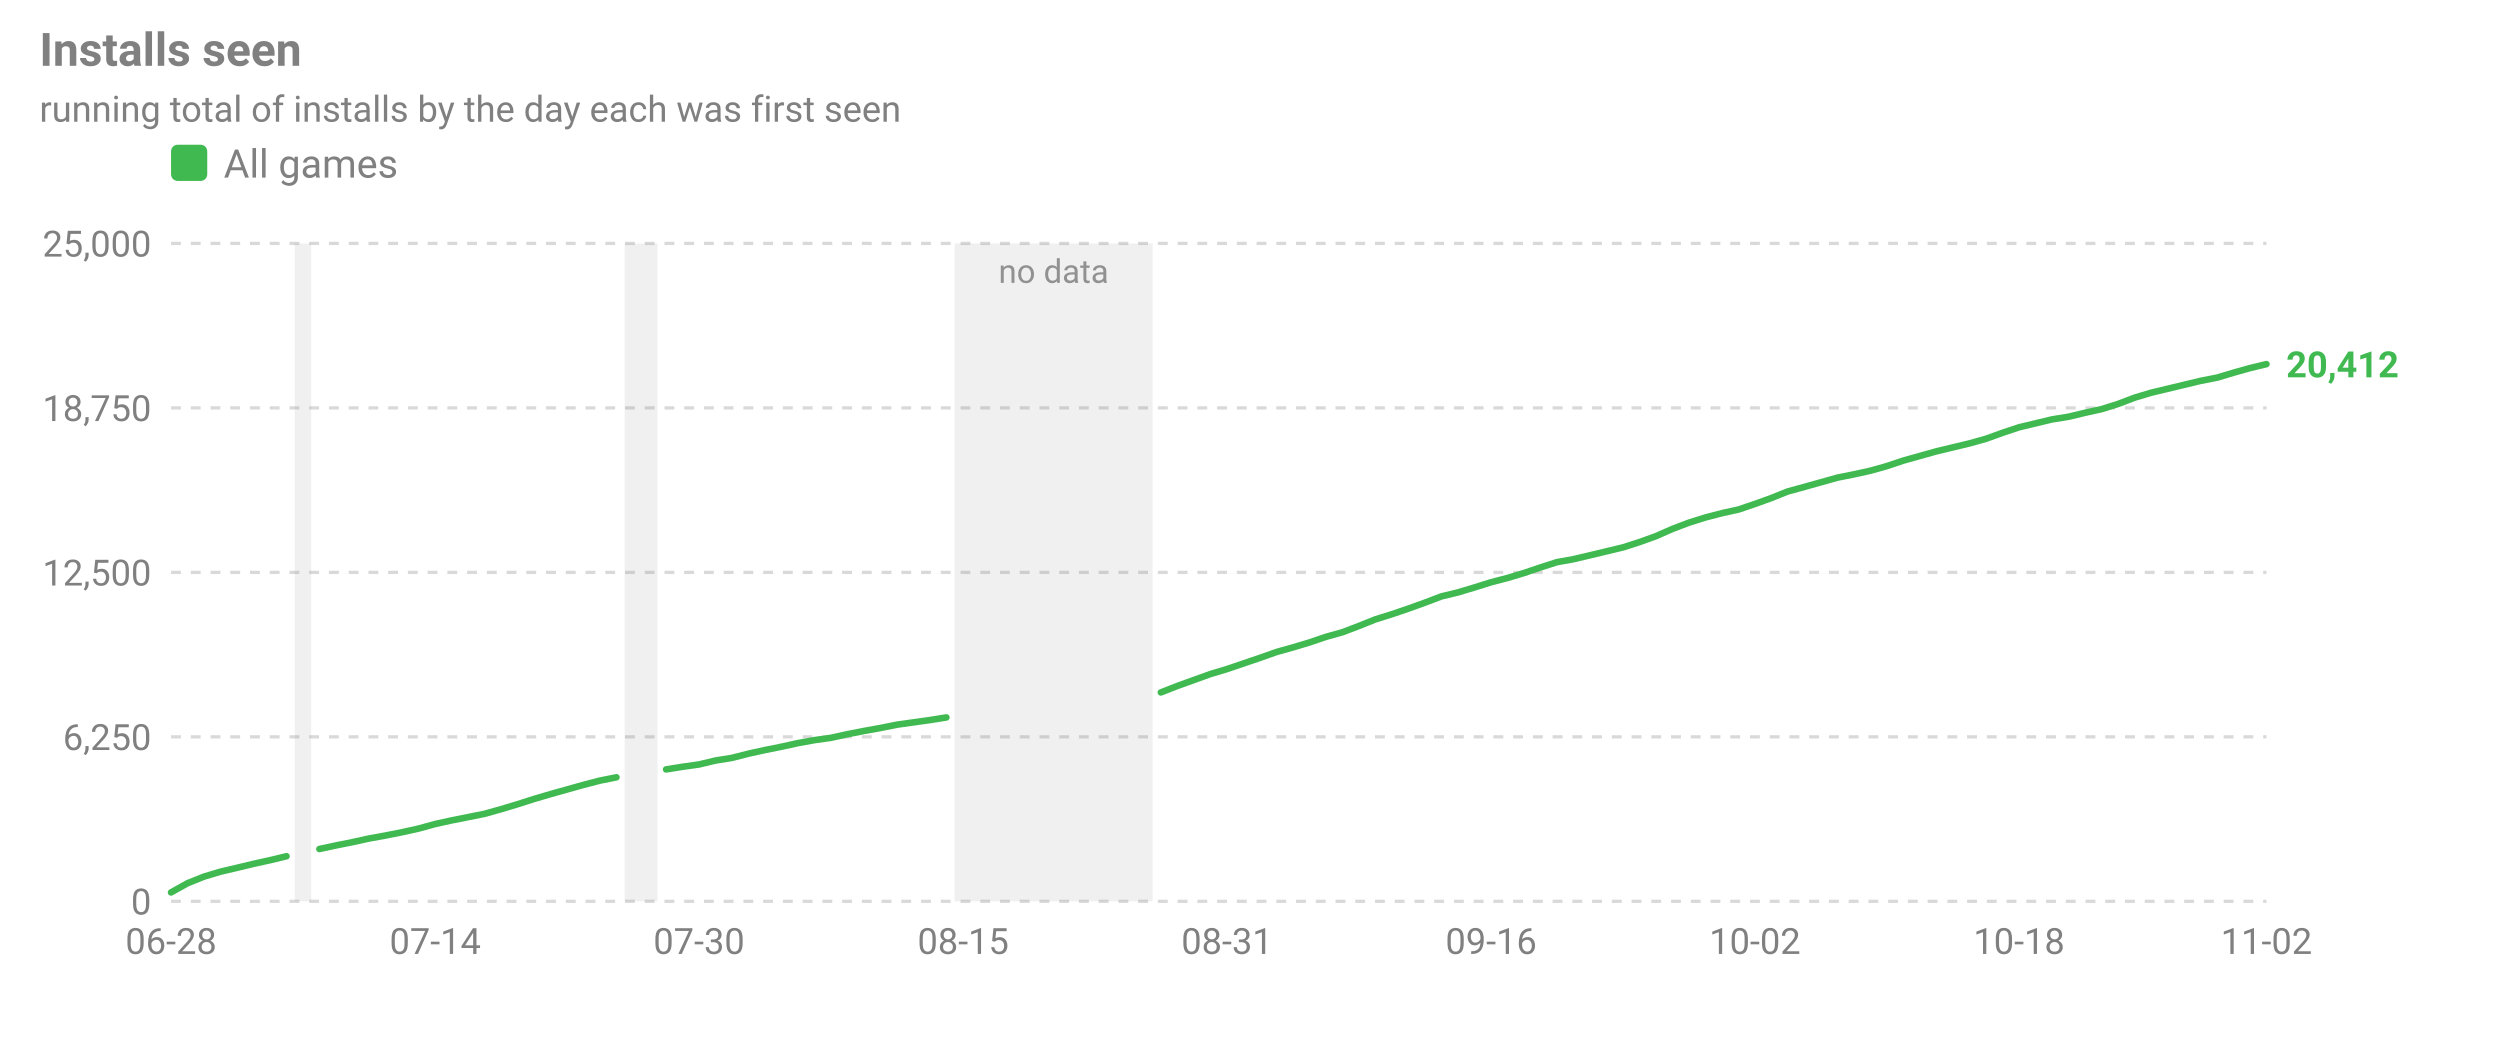
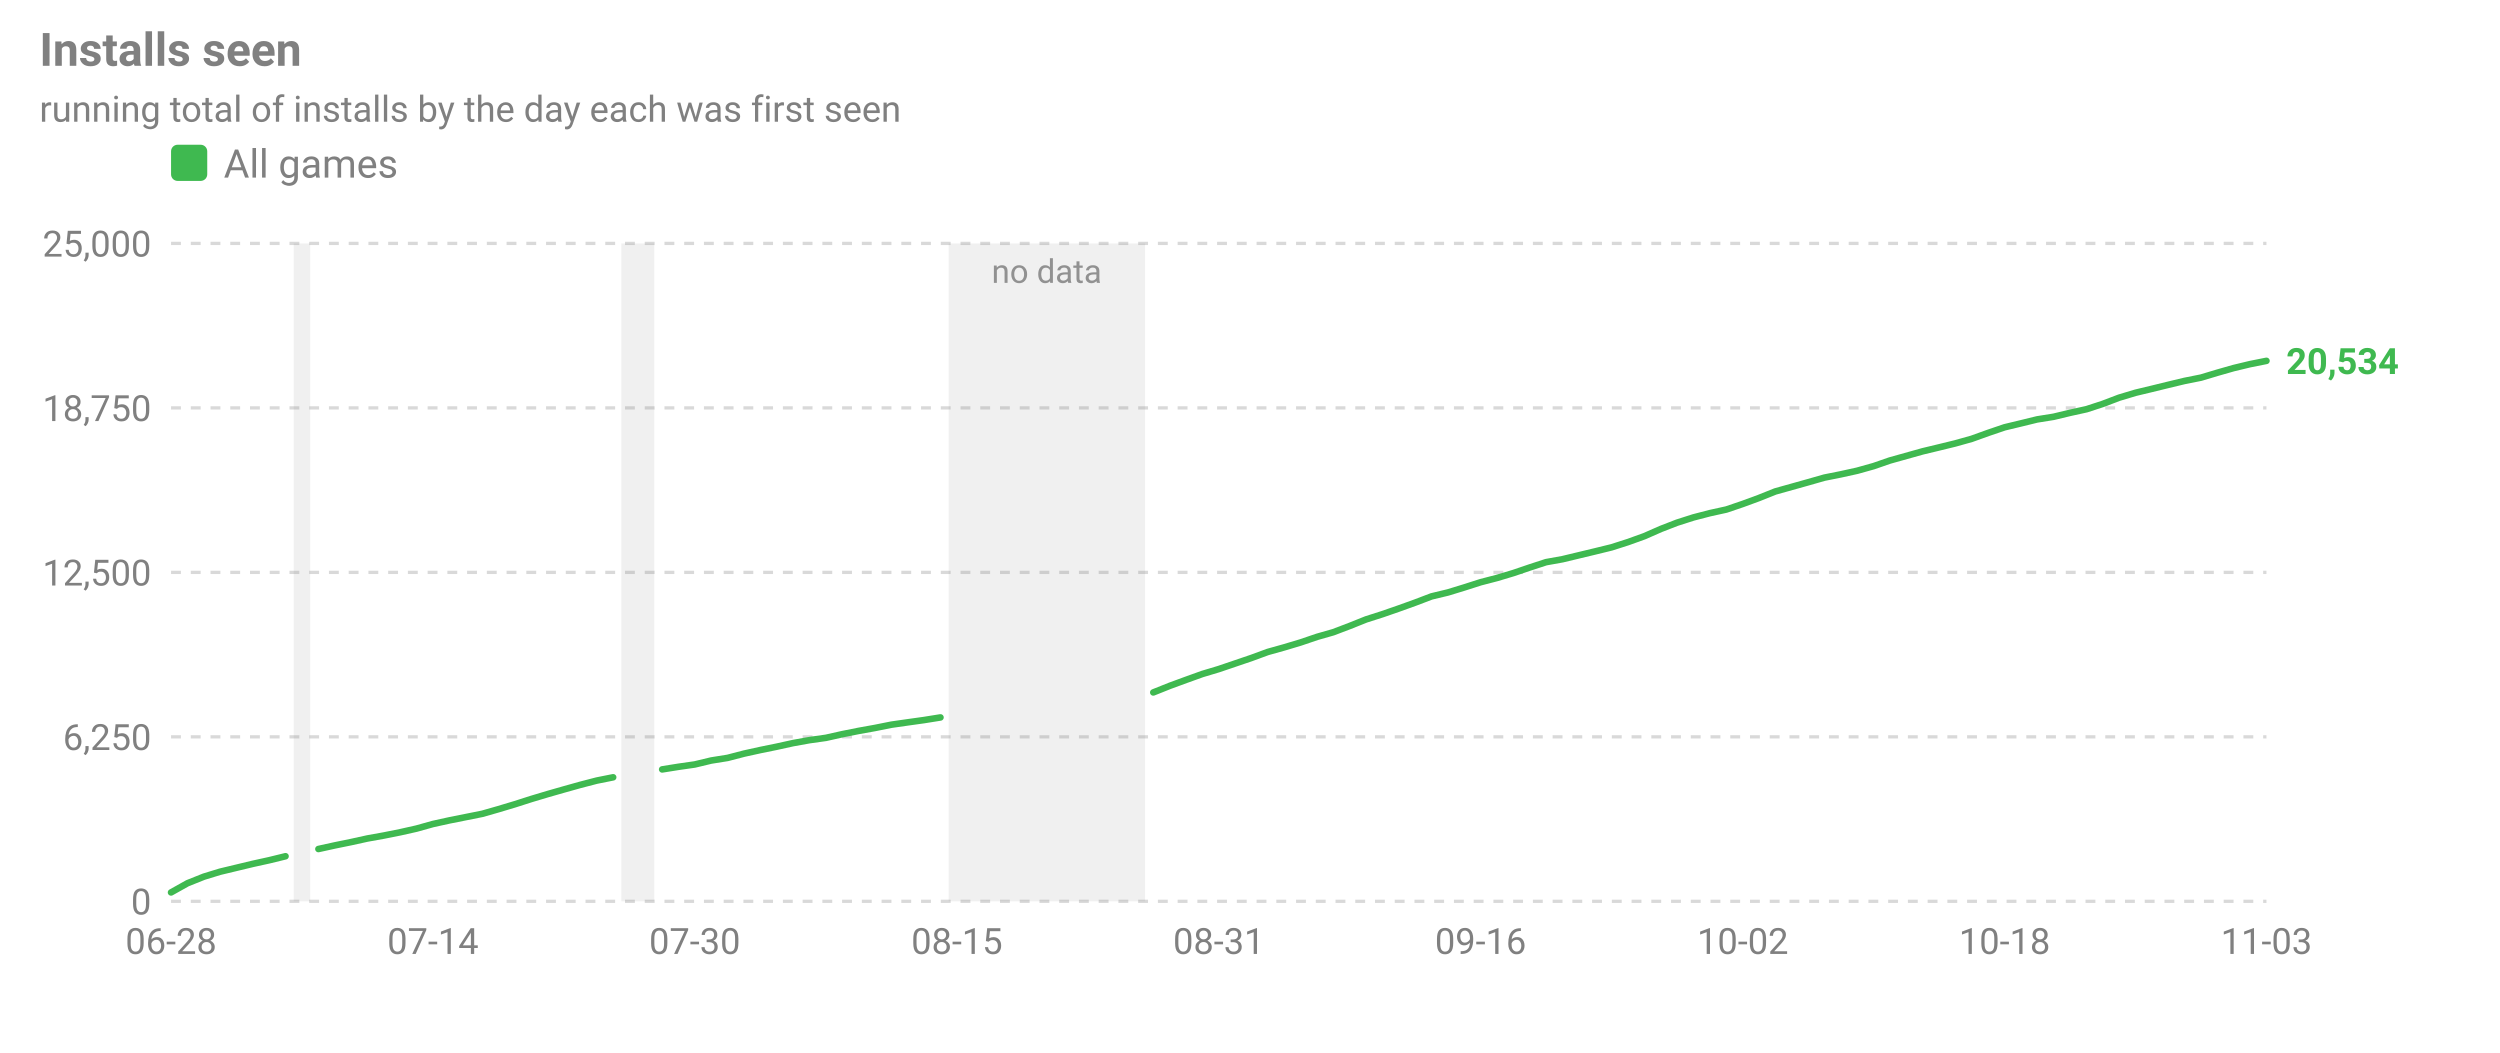
- <svg xmlns="http://www.w3.org/2000/svg" width="760" height="320" viewBox="0 0 760 320" role="img" aria-label="Installs seen" data-chart="{&quot;bottom&quot;:274,&quot;labels&quot;:[&quot;06-28&quot;,&quot;06-29&quot;,&quot;06-30&quot;,&quot;07-01&quot;,&quot;07-02&quot;,&quot;07-03&quot;,&quot;07-04&quot;,&quot;07-05&quot;,&quot;07-06&quot;,&quot;07-07&quot;,&quot;07-08&quot;,&quot;07-09&quot;,&quot;07-10&quot;,&quot;07-11&quot;,&quot;07-12&quot;,&quot;07-13&quot;,&quot;07-14&quot;,&quot;07-15&quot;,&quot;07-16&quot;,&quot;07-17&quot;,&quot;07-18&quot;,&quot;07-19&quot;,&quot;07-20&quot;,&quot;07-21&quot;,&quot;07-22&quot;,&quot;07-23&quot;,&quot;07-24&quot;,&quot;07-25&quot;,&quot;07-26&quot;,&quot;07-27&quot;,&quot;07-28&quot;,&quot;07-29&quot;,&quot;07-30&quot;,&quot;07-31&quot;,&quot;08-01&quot;,&quot;08-02&quot;,&quot;08-03&quot;,&quot;08-04&quot;,&quot;08-05&quot;,&quot;08-06&quot;,&quot;08-07&quot;,&quot;08-08&quot;,&quot;08-09&quot;,&quot;08-10&quot;,&quot;08-11&quot;,&quot;08-12&quot;,&quot;08-13&quot;,&quot;08-14&quot;,&quot;08-15&quot;,&quot;08-16&quot;,&quot;08-17&quot;,&quot;08-18&quot;,&quot;08-19&quot;,&quot;08-20&quot;,&quot;08-21&quot;,&quot;08-22&quot;,&quot;08-23&quot;,&quot;08-24&quot;,&quot;08-25&quot;,&quot;08-26&quot;,&quot;08-27&quot;,&quot;08-28&quot;,&quot;08-29&quot;,&quot;08-30&quot;,&quot;08-31&quot;,&quot;09-01&quot;,&quot;09-02&quot;,&quot;09-03&quot;,&quot;09-04&quot;,&quot;09-05&quot;,&quot;09-06&quot;,&quot;09-07&quot;,&quot;09-08&quot;,&quot;09-09&quot;,&quot;09-10&quot;,&quot;09-11&quot;,&quot;09-12&quot;,&quot;09-13&quot;,&quot;09-14&quot;,&quot;09-15&quot;,&quot;09-16&quot;,&quot;09-17&quot;,&quot;09-18&quot;,&quot;09-19&quot;,&quot;09-20&quot;,&quot;09-21&quot;,&quot;09-22&quot;,&quot;09-23&quot;,&quot;09-24&quot;,&quot;09-25&quot;,&quot;09-26&quot;,&quot;09-27&quot;,&quot;09-28&quot;,&quot;09-29&quot;,&quot;09-30&quot;,&quot;10-01&quot;,&quot;10-02&quot;,&quot;10-03&quot;,&quot;10-04&quot;,&quot;10-05&quot;,&quot;10-06&quot;,&quot;10-07&quot;,&quot;10-08&quot;,&quot;10-09&quot;,&quot;10-10&quot;,&quot;10-11&quot;,&quot;10-12&quot;,&quot;10-13&quot;,&quot;10-14&quot;,&quot;10-15&quot;,&quot;10-16&quot;,&quot;10-17&quot;,&quot;10-18&quot;,&quot;10-19&quot;,&quot;10-20&quot;,&quot;10-21&quot;,&quot;10-22&quot;,&quot;10-23&quot;,&quot;10-24&quot;,&quot;10-25&quot;,&quot;10-26&quot;,&quot;10-27&quot;,&quot;10-28&quot;,&quot;10-29&quot;,&quot;10-30&quot;,&quot;10-31&quot;,&quot;11-01&quot;,&quot;11-02&quot;],&quot;series&quot;:[{&quot;color&quot;:&quot;#3fb950&quot;,&quot;name&quot;:&quot;All games&quot;,&quot;values&quot;:[&quot;334&quot;,&quot;682&quot;,&quot;936&quot;,&quot;1,127&quot;,&quot;1,281&quot;,&quot;1,419&quot;,&quot;1,562&quot;,&quot;1,708&quot;,null,&quot;1,991&quot;,&quot;2,121&quot;,&quot;2,253&quot;,&quot;2,385&quot;,&quot;2,499&quot;,&quot;2,620&quot;,&quot;2,768&quot;,&quot;2,932&quot;,&quot;3,070&quot;,&quot;3,202&quot;,&quot;3,330&quot;,&quot;3,494&quot;,&quot;3,692&quot;,&quot;3,885&quot;,&quot;4,077&quot;,&quot;4,252&quot;,&quot;4,428&quot;,&quot;4,585&quot;,&quot;4,708&quot;,null,null,&quot;5,016&quot;,&quot;5,111&quot;,&quot;5,200&quot;,&quot;5,350&quot;,&quot;5,456&quot;,&quot;5,614&quot;,&quot;5,756&quot;,&quot;5,877&quot;,&quot;6,008&quot;,&quot;6,120&quot;,&quot;6,212&quot;,&quot;6,351&quot;,&quot;6,477&quot;,&quot;6,588&quot;,&quot;6,710&quot;,&quot;6,806&quot;,&quot;6,890&quot;,&quot;6,993&quot;,null,null,null,null,null,null,null,null,null,null,null,null,&quot;7,935&quot;,&quot;8,188&quot;,&quot;8,413&quot;,&quot;8,635&quot;,&quot;8,822&quot;,&quot;9,042&quot;,&quot;9,252&quot;,&quot;9,472&quot;,&quot;9,651&quot;,&quot;9,832&quot;,&quot;10,046&quot;,&quot;10,229&quot;,&quot;10,466&quot;,&quot;10,707&quot;,&quot;10,918&quot;,&quot;11,131&quot;,&quot;11,348&quot;,&quot;11,582&quot;,&quot;11,737&quot;,&quot;11,921&quot;,&quot;12,120&quot;,&quot;12,288&quot;,&quot;12,479&quot;,&quot;12,693&quot;,&quot;12,887&quot;,&quot;12,997&quot;,&quot;13,148&quot;,&quot;13,304&quot;,&quot;13,450&quot;,&quot;13,656&quot;,&quot;13,879&quot;,&quot;14,152&quot;,&quot;14,388&quot;,&quot;14,591&quot;,&quot;14,752&quot;,&quot;14,888&quot;,&quot;15,104&quot;,&quot;15,330&quot;,&quot;15,573&quot;,&quot;15,755&quot;,&quot;15,923&quot;,&quot;16,094&quot;,&quot;16,224&quot;,&quot;16,360&quot;,&quot;16,537&quot;,&quot;16,754&quot;,&quot;16,928&quot;,&quot;17,096&quot;,&quot;17,247&quot;,&quot;17,404&quot;,&quot;17,576&quot;,&quot;17,804&quot;,&quot;18,017&quot;,&quot;18,161&quot;,&quot;18,309&quot;,&quot;18,412&quot;,&quot;18,559&quot;,&quot;18,702&quot;,&quot;18,906&quot;,&quot;19,138&quot;,&quot;19,323&quot;,&quot;19,478&quot;,&quot;19,626&quot;,&quot;19,777&quot;,&quot;19,899&quot;,&quot;20,083&quot;,&quot;20,266&quot;,&quot;20,412&quot;],&quot;y&quot;:[271.3,268.5,266.5,265.0,263.8,262.6,261.5,260.3,null,258.1,257.0,256.0,254.9,254.0,253.0,251.9,250.5,249.4,248.4,247.4,246.0,244.5,242.9,241.4,240.0,238.6,237.3,236.3,null,null,233.9,233.1,232.4,231.2,230.4,229.1,228.0,227.0,225.9,225.0,224.3,223.2,222.2,221.3,220.3,219.6,218.9,218.1,null,null,null,null,null,null,null,null,null,null,null,null,210.5,208.5,206.7,204.9,203.4,201.7,200.0,198.2,196.8,195.3,193.6,192.2,190.3,188.3,186.7,185.0,183.2,181.3,180.1,178.6,177.0,175.7,174.2,172.5,170.9,170.0,168.8,167.6,166.4,164.8,163.0,160.8,158.9,157.3,156.0,154.9,153.2,151.4,149.4,148.0,146.6,145.2,144.2,143.1,141.7,140.0,138.6,137.2,136.0,134.8,133.4,131.6,129.9,128.7,127.5,126.7,125.5,124.4,122.8,120.9,119.4,118.2,117.0,115.8,114.8,113.3,111.9,110.7]}],&quot;top&quot;:74,&quot;type&quot;:&quot;lines&quot;,&quot;x&quot;:[52.0,57.0,62.0,67.0,72.1,77.1,82.1,87.1,92.1,97.1,102.2,107.2,112.2,117.2,122.2,127.2,132.3,137.3,142.3,147.3,152.3,157.3,162.3,167.4,172.4,177.4,182.4,187.4,192.4,197.5,202.5,207.5,212.5,217.5,222.5,227.6,232.6,237.6,242.6,247.6,252.6,257.6,262.7,267.7,272.7,277.7,282.7,287.7,292.8,297.8,302.8,307.8,312.8,317.8,322.9,327.9,332.9,337.9,342.9,347.9,352.9,358.0,363.0,368.0,373.0,378.0,383.0,388.1,393.1,398.1,403.1,408.1,413.1,418.1,423.2,428.2,433.2,438.2,443.2,448.2,453.3,458.3,463.3,468.3,473.3,478.3,483.4,488.4,493.4,498.4,503.4,508.4,513.4,518.5,523.5,528.5,533.5,538.5,543.5,548.6,553.6,558.6,563.6,568.6,573.6,578.7,583.7,588.7,593.7,598.7,603.7,608.7,613.8,618.8,623.8,628.8,633.8,638.8,643.9,648.9,653.9,658.9,663.9,668.9,674.0,679.0,684.0,689.0]}">
+ <svg xmlns="http://www.w3.org/2000/svg" width="760" height="320" viewBox="0 0 760 320" role="img" aria-label="Installs seen" data-chart="{&quot;bottom&quot;:274,&quot;labels&quot;:[&quot;06-28&quot;,&quot;06-29&quot;,&quot;06-30&quot;,&quot;07-01&quot;,&quot;07-02&quot;,&quot;07-03&quot;,&quot;07-04&quot;,&quot;07-05&quot;,&quot;07-06&quot;,&quot;07-07&quot;,&quot;07-08&quot;,&quot;07-09&quot;,&quot;07-10&quot;,&quot;07-11&quot;,&quot;07-12&quot;,&quot;07-13&quot;,&quot;07-14&quot;,&quot;07-15&quot;,&quot;07-16&quot;,&quot;07-17&quot;,&quot;07-18&quot;,&quot;07-19&quot;,&quot;07-20&quot;,&quot;07-21&quot;,&quot;07-22&quot;,&quot;07-23&quot;,&quot;07-24&quot;,&quot;07-25&quot;,&quot;07-26&quot;,&quot;07-27&quot;,&quot;07-28&quot;,&quot;07-29&quot;,&quot;07-30&quot;,&quot;07-31&quot;,&quot;08-01&quot;,&quot;08-02&quot;,&quot;08-03&quot;,&quot;08-04&quot;,&quot;08-05&quot;,&quot;08-06&quot;,&quot;08-07&quot;,&quot;08-08&quot;,&quot;08-09&quot;,&quot;08-10&quot;,&quot;08-11&quot;,&quot;08-12&quot;,&quot;08-13&quot;,&quot;08-14&quot;,&quot;08-15&quot;,&quot;08-16&quot;,&quot;08-17&quot;,&quot;08-18&quot;,&quot;08-19&quot;,&quot;08-20&quot;,&quot;08-21&quot;,&quot;08-22&quot;,&quot;08-23&quot;,&quot;08-24&quot;,&quot;08-25&quot;,&quot;08-26&quot;,&quot;08-27&quot;,&quot;08-28&quot;,&quot;08-29&quot;,&quot;08-30&quot;,&quot;08-31&quot;,&quot;09-01&quot;,&quot;09-02&quot;,&quot;09-03&quot;,&quot;09-04&quot;,&quot;09-05&quot;,&quot;09-06&quot;,&quot;09-07&quot;,&quot;09-08&quot;,&quot;09-09&quot;,&quot;09-10&quot;,&quot;09-11&quot;,&quot;09-12&quot;,&quot;09-13&quot;,&quot;09-14&quot;,&quot;09-15&quot;,&quot;09-16&quot;,&quot;09-17&quot;,&quot;09-18&quot;,&quot;09-19&quot;,&quot;09-20&quot;,&quot;09-21&quot;,&quot;09-22&quot;,&quot;09-23&quot;,&quot;09-24&quot;,&quot;09-25&quot;,&quot;09-26&quot;,&quot;09-27&quot;,&quot;09-28&quot;,&quot;09-29&quot;,&quot;09-30&quot;,&quot;10-01&quot;,&quot;10-02&quot;,&quot;10-03&quot;,&quot;10-04&quot;,&quot;10-05&quot;,&quot;10-06&quot;,&quot;10-07&quot;,&quot;10-08&quot;,&quot;10-09&quot;,&quot;10-10&quot;,&quot;10-11&quot;,&quot;10-12&quot;,&quot;10-13&quot;,&quot;10-14&quot;,&quot;10-15&quot;,&quot;10-16&quot;,&quot;10-17&quot;,&quot;10-18&quot;,&quot;10-19&quot;,&quot;10-20&quot;,&quot;10-21&quot;,&quot;10-22&quot;,&quot;10-23&quot;,&quot;10-24&quot;,&quot;10-25&quot;,&quot;10-26&quot;,&quot;10-27&quot;,&quot;10-28&quot;,&quot;10-29&quot;,&quot;10-30&quot;,&quot;10-31&quot;,&quot;11-01&quot;,&quot;11-02&quot;,&quot;11-03&quot;],&quot;series&quot;:[{&quot;color&quot;:&quot;#3fb950&quot;,&quot;name&quot;:&quot;All games&quot;,&quot;values&quot;:[&quot;334&quot;,&quot;682&quot;,&quot;936&quot;,&quot;1,127&quot;,&quot;1,281&quot;,&quot;1,419&quot;,&quot;1,562&quot;,&quot;1,708&quot;,null,&quot;1,991&quot;,&quot;2,121&quot;,&quot;2,253&quot;,&quot;2,385&quot;,&quot;2,499&quot;,&quot;2,620&quot;,&quot;2,768&quot;,&quot;2,932&quot;,&quot;3,070&quot;,&quot;3,202&quot;,&quot;3,330&quot;,&quot;3,494&quot;,&quot;3,692&quot;,&quot;3,885&quot;,&quot;4,077&quot;,&quot;4,252&quot;,&quot;4,428&quot;,&quot;4,585&quot;,&quot;4,708&quot;,null,null,&quot;5,016&quot;,&quot;5,111&quot;,&quot;5,200&quot;,&quot;5,350&quot;,&quot;5,456&quot;,&quot;5,614&quot;,&quot;5,756&quot;,&quot;5,877&quot;,&quot;6,008&quot;,&quot;6,120&quot;,&quot;6,212&quot;,&quot;6,351&quot;,&quot;6,477&quot;,&quot;6,588&quot;,&quot;6,710&quot;,&quot;6,806&quot;,&quot;6,890&quot;,&quot;6,993&quot;,null,null,null,null,null,null,null,null,null,null,null,null,&quot;7,935&quot;,&quot;8,188&quot;,&quot;8,413&quot;,&quot;8,635&quot;,&quot;8,822&quot;,&quot;9,042&quot;,&quot;9,252&quot;,&quot;9,472&quot;,&quot;9,651&quot;,&quot;9,832&quot;,&quot;10,046&quot;,&quot;10,229&quot;,&quot;10,466&quot;,&quot;10,707&quot;,&quot;10,918&quot;,&quot;11,131&quot;,&quot;11,348&quot;,&quot;11,582&quot;,&quot;11,737&quot;,&quot;11,921&quot;,&quot;12,120&quot;,&quot;12,288&quot;,&quot;12,479&quot;,&quot;12,693&quot;,&quot;12,887&quot;,&quot;12,997&quot;,&quot;13,148&quot;,&quot;13,304&quot;,&quot;13,450&quot;,&quot;13,656&quot;,&quot;13,879&quot;,&quot;14,152&quot;,&quot;14,388&quot;,&quot;14,591&quot;,&quot;14,752&quot;,&quot;14,888&quot;,&quot;15,104&quot;,&quot;15,330&quot;,&quot;15,573&quot;,&quot;15,755&quot;,&quot;15,923&quot;,&quot;16,094&quot;,&quot;16,224&quot;,&quot;16,360&quot;,&quot;16,537&quot;,&quot;16,754&quot;,&quot;16,928&quot;,&quot;17,096&quot;,&quot;17,247&quot;,&quot;17,404&quot;,&quot;17,576&quot;,&quot;17,804&quot;,&quot;18,017&quot;,&quot;18,161&quot;,&quot;18,309&quot;,&quot;18,412&quot;,&quot;18,559&quot;,&quot;18,702&quot;,&quot;18,906&quot;,&quot;19,138&quot;,&quot;19,323&quot;,&quot;19,478&quot;,&quot;19,626&quot;,&quot;19,777&quot;,&quot;19,899&quot;,&quot;20,083&quot;,&quot;20,266&quot;,&quot;20,412&quot;,&quot;20,534&quot;],&quot;y&quot;:[271.3,268.5,266.5,265.0,263.8,262.6,261.5,260.3,null,258.1,257.0,256.0,254.9,254.0,253.0,251.9,250.5,249.4,248.4,247.4,246.0,244.5,242.9,241.4,240.0,238.6,237.3,236.3,null,null,233.9,233.1,232.4,231.2,230.4,229.1,228.0,227.0,225.9,225.0,224.3,223.2,222.2,221.3,220.3,219.6,218.9,218.1,null,null,null,null,null,null,null,null,null,null,null,null,210.5,208.5,206.7,204.9,203.4,201.7,200.0,198.2,196.8,195.3,193.6,192.2,190.3,188.3,186.7,185.0,183.2,181.3,180.1,178.6,177.0,175.7,174.2,172.5,170.9,170.0,168.8,167.6,166.4,164.8,163.0,160.8,158.9,157.3,156.0,154.9,153.2,151.4,149.4,148.0,146.6,145.2,144.2,143.1,141.7,140.0,138.6,137.2,136.0,134.8,133.4,131.6,129.9,128.7,127.5,126.7,125.5,124.4,122.8,120.9,119.4,118.2,117.0,115.8,114.8,113.3,111.9,110.7,109.7]}],&quot;top&quot;:74,&quot;type&quot;:&quot;lines&quot;,&quot;x&quot;:[52.0,57.0,62.0,66.9,71.9,76.9,81.9,86.8,91.8,96.8,101.8,106.7,111.7,116.7,121.7,126.6,131.6,136.6,141.6,146.6,151.5,156.5,161.5,166.5,171.4,176.4,181.4,186.4,191.3,196.3,201.3,206.3,211.2,216.2,221.2,226.2,231.2,236.1,241.1,246.1,251.1,256.0,261.0,266.0,271.0,275.9,280.9,285.9,290.9,295.9,300.8,305.8,310.8,315.8,320.7,325.7,330.7,335.7,340.6,345.6,350.6,355.6,360.5,365.5,370.5,375.5,380.5,385.4,390.4,395.4,400.4,405.3,410.3,415.3,420.3,425.2,430.2,435.2,440.2,445.1,450.1,455.1,460.1,465.1,470.0,475.0,480.0,485.0,489.9,494.9,499.9,504.9,509.8,514.8,519.8,524.8,529.8,534.7,539.7,544.7,549.7,554.6,559.6,564.6,569.6,574.5,579.5,584.5,589.5,594.4,599.4,604.4,609.4,614.4,619.3,624.3,629.3,634.3,639.2,644.2,649.2,654.2,659.1,664.1,669.1,674.1,679.0,684.0,689.0]}">
  <style>
  text{font-family:-apple-system,BlinkMacSystemFont,'Segoe UI',Roboto,Helvetica,Arial,sans-serif}
  .grid{stroke:#808080;stroke-opacity:.3;stroke-width:1}
  .axis{stroke:#808080;stroke-width:1}
  .lbl{fill:#808080;font-size:12px}
  .val{fill:#808080;font-size:12px;font-weight:600}
  .title{fill:#808080;font-size:14px;font-weight:700}
  .sub{fill:#808080;font-size:11px}
  .gap{fill:#808080;opacity:.12}
  .gaplbl{fill:#808080;font-size:10px;opacity:.85}
  .ico{fill:#808080}
  .t1{fill:#e3b341}
  .t2{fill:#d29922}
  .t3{fill:#b7860b}
  .t4{fill:#946f0f}
</style>
  <text x="12" y="20" class="title">Installs seen</text>
  <text x="12" y="37" class="sub">running total of installs by the day each was first seen</text>
-   <rect x="89.6" y="74" width="5.0" height="200" class="gap" />
-   <rect x="189.9" y="74" width="10.0" height="200" class="gap" />
-   <rect x="290.2" y="74" width="60.2" height="200" class="gap" />
-   <text x="320.3" y="86" class="gaplbl" text-anchor="middle">no data</text>
+   <rect x="89.3" y="74" width="5.0" height="200" class="gap" />
+   <rect x="188.9" y="74" width="10.0" height="200" class="gap" />
+   <rect x="288.4" y="74" width="59.7" height="200" class="gap" />
+   <text x="318.2" y="86" class="gaplbl" text-anchor="middle">no data</text>
  <line x1="52" y1="274.0" x2="689" y2="274.0" class="grid" stroke-dasharray="3 3" />
  <text x="46" y="278.0" class="sub" text-anchor="end">0</text>
  <line x1="52" y1="224.0" x2="689" y2="224.0" class="grid" stroke-dasharray="3 3" />
  <text x="46" y="228.0" class="sub" text-anchor="end">6,250</text>
  <line x1="52" y1="174.0" x2="689" y2="174.0" class="grid" stroke-dasharray="3 3" />
  <text x="46" y="178.0" class="sub" text-anchor="end">12,500</text>
  <line x1="52" y1="124.0" x2="689" y2="124.0" class="grid" stroke-dasharray="3 3" />
  <text x="46" y="128.0" class="sub" text-anchor="end">18,750</text>
  <line x1="52" y1="74.0" x2="689" y2="74.0" class="grid" stroke-dasharray="3 3" />
  <text x="46" y="78.0" class="sub" text-anchor="end">25,000</text>
  <text x="52.0" y="290" class="sub" text-anchor="middle">06-28</text>
-   <text x="132.3" y="290" class="sub" text-anchor="middle">07-14</text>
-   <text x="212.5" y="290" class="sub" text-anchor="middle">07-30</text>
-   <text x="292.8" y="290" class="sub" text-anchor="middle">08-15</text>
-   <text x="373.0" y="290" class="sub" text-anchor="middle">08-31</text>
-   <text x="453.3" y="290" class="sub" text-anchor="middle">09-16</text>
-   <text x="533.5" y="290" class="sub" text-anchor="middle">10-02</text>
-   <text x="613.8" y="290" class="sub" text-anchor="middle">10-18</text>
-   <text x="689.0" y="290" class="sub" text-anchor="middle">11-02</text>
-   <polyline points="52.0,271.3 57.0,268.5 62.0,266.5 67.0,265.0 72.1,263.8 77.1,262.6 82.1,261.5 87.1,260.3" fill="none" stroke="#3fb950" stroke-width="2" stroke-linejoin="round" stroke-linecap="round" />
-   <polyline points="97.1,258.1 102.2,257.0 107.2,256.0 112.2,254.9 117.2,254.0 122.2,253.0 127.2,251.9 132.3,250.5 137.3,249.4 142.3,248.4 147.3,247.4 152.3,246.0 157.3,244.5 162.3,242.9 167.4,241.4 172.4,240.0 177.4,238.6 182.4,237.3 187.4,236.3" fill="none" stroke="#3fb950" stroke-width="2" stroke-linejoin="round" stroke-linecap="round" />
-   <polyline points="202.5,233.9 207.5,233.1 212.5,232.4 217.5,231.2 222.5,230.4 227.6,229.1 232.6,228.0 237.6,227.0 242.6,225.9 247.6,225.0 252.6,224.3 257.6,223.2 262.7,222.2 267.7,221.3 272.7,220.3 277.7,219.6 282.7,218.9 287.7,218.1" fill="none" stroke="#3fb950" stroke-width="2" stroke-linejoin="round" stroke-linecap="round" />
-   <polyline points="352.9,210.5 358.0,208.5 363.0,206.7 368.0,204.9 373.0,203.4 378.0,201.7 383.0,200.0 388.1,198.2 393.1,196.8 398.1,195.3 403.1,193.6 408.1,192.2 413.1,190.3 418.1,188.3 423.2,186.7 428.2,185.0 433.2,183.2 438.2,181.3 443.2,180.1 448.2,178.6 453.3,177.0 458.3,175.7 463.3,174.2 468.3,172.5 473.3,170.9 478.3,170.0 483.4,168.8 488.4,167.6 493.4,166.4 498.4,164.8 503.4,163.0 508.4,160.8 513.4,158.9 518.5,157.3 523.5,156.0 528.5,154.9 533.5,153.2 538.5,151.4 543.5,149.4 548.6,148.0 553.6,146.6 558.6,145.2 563.6,144.2 568.6,143.1 573.6,141.7 578.7,140.0 583.7,138.6 588.7,137.2 593.7,136.0 598.7,134.8 603.7,133.4 608.7,131.6 613.8,129.9 618.8,128.7 623.8,127.5 628.8,126.7 633.8,125.5 638.8,124.4 643.9,122.8 648.9,120.9 653.9,119.4 658.9,118.2 663.9,117.0 668.9,115.8 674.0,114.8 679.0,113.3 684.0,111.9 689.0,110.7" fill="none" stroke="#3fb950" stroke-width="2" stroke-linejoin="round" stroke-linecap="round" />
-   <text x="695.0" y="114.7" style="fill:#3fb950;font-size:11px;font-weight:600">20,412</text>
+   <text x="131.6" y="290" class="sub" text-anchor="middle">07-14</text>
+   <text x="211.2" y="290" class="sub" text-anchor="middle">07-30</text>
+   <text x="290.9" y="290" class="sub" text-anchor="middle">08-15</text>
+   <text x="370.5" y="290" class="sub" text-anchor="middle">08-31</text>
+   <text x="450.1" y="290" class="sub" text-anchor="middle">09-16</text>
+   <text x="529.8" y="290" class="sub" text-anchor="middle">10-02</text>
+   <text x="609.4" y="290" class="sub" text-anchor="middle">10-18</text>
+   <text x="689.0" y="290" class="sub" text-anchor="middle">11-03</text>
+   <polyline points="52.0,271.3 57.0,268.5 62.0,266.5 66.9,265.0 71.9,263.8 76.9,262.6 81.9,261.5 86.8,260.3" fill="none" stroke="#3fb950" stroke-width="2" stroke-linejoin="round" stroke-linecap="round" />
+   <polyline points="96.8,258.1 101.8,257.0 106.7,256.0 111.7,254.9 116.7,254.0 121.7,253.0 126.6,251.9 131.6,250.5 136.6,249.4 141.6,248.4 146.6,247.4 151.5,246.0 156.5,244.5 161.5,242.9 166.5,241.4 171.4,240.0 176.4,238.6 181.4,237.3 186.4,236.3" fill="none" stroke="#3fb950" stroke-width="2" stroke-linejoin="round" stroke-linecap="round" />
+   <polyline points="201.3,233.9 206.3,233.1 211.2,232.4 216.2,231.2 221.2,230.4 226.2,229.1 231.2,228.0 236.1,227.0 241.1,225.9 246.1,225.0 251.1,224.3 256.0,223.2 261.0,222.2 266.0,221.3 271.0,220.3 275.9,219.6 280.9,218.9 285.9,218.1" fill="none" stroke="#3fb950" stroke-width="2" stroke-linejoin="round" stroke-linecap="round" />
+   <polyline points="350.6,210.5 355.6,208.5 360.5,206.7 365.5,204.9 370.5,203.4 375.5,201.7 380.5,200.0 385.4,198.2 390.4,196.8 395.4,195.3 400.4,193.6 405.3,192.2 410.3,190.3 415.3,188.3 420.3,186.7 425.2,185.0 430.2,183.2 435.2,181.3 440.2,180.1 445.1,178.6 450.1,177.0 455.1,175.7 460.1,174.2 465.1,172.5 470.0,170.9 475.0,170.0 480.0,168.8 485.0,167.6 489.9,166.4 494.9,164.8 499.9,163.0 504.9,160.8 509.8,158.9 514.8,157.3 519.8,156.0 524.8,154.9 529.8,153.2 534.7,151.4 539.7,149.4 544.7,148.0 549.7,146.6 554.6,145.2 559.6,144.2 564.6,143.1 569.6,141.7 574.5,140.0 579.5,138.6 584.5,137.2 589.5,136.0 594.4,134.8 599.4,133.4 604.4,131.6 609.4,129.9 614.4,128.7 619.3,127.5 624.3,126.7 629.3,125.5 634.3,124.4 639.2,122.8 644.2,120.9 649.2,119.4 654.2,118.2 659.1,117.0 664.1,115.8 669.1,114.8 674.1,113.3 679.0,111.9 684.0,110.7 689.0,109.7" fill="none" stroke="#3fb950" stroke-width="2" stroke-linejoin="round" stroke-linecap="round" />
+   <text x="695.0" y="113.7" style="fill:#3fb950;font-size:11px;font-weight:600">20,534</text>
  <rect x="52" y="44" width="11" height="11" rx="2" fill="#3fb950" />
  <text x="68" y="54" class="lbl">All games</text>
</svg>
